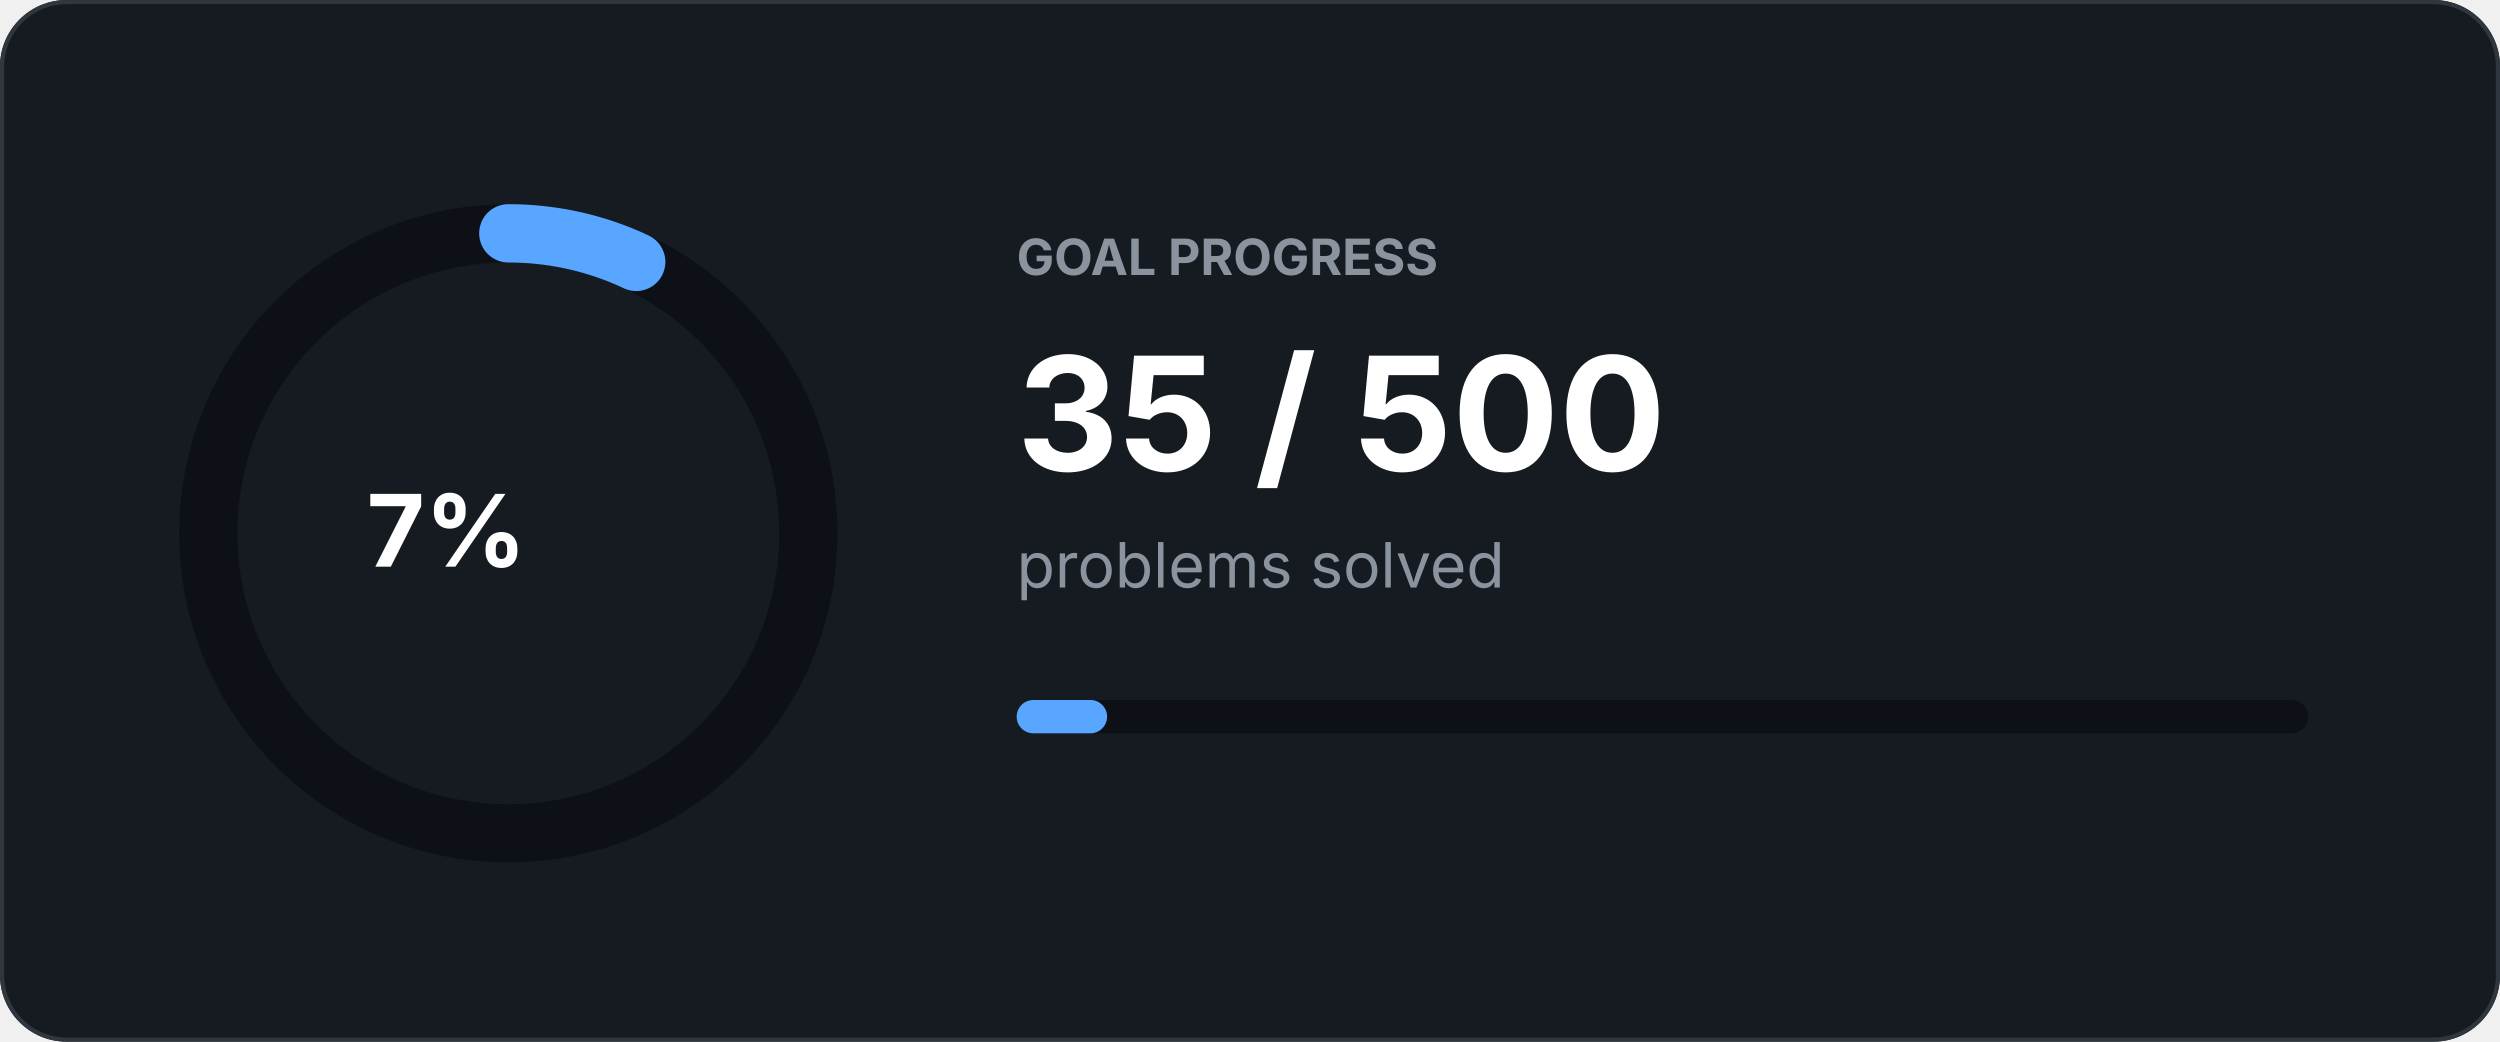
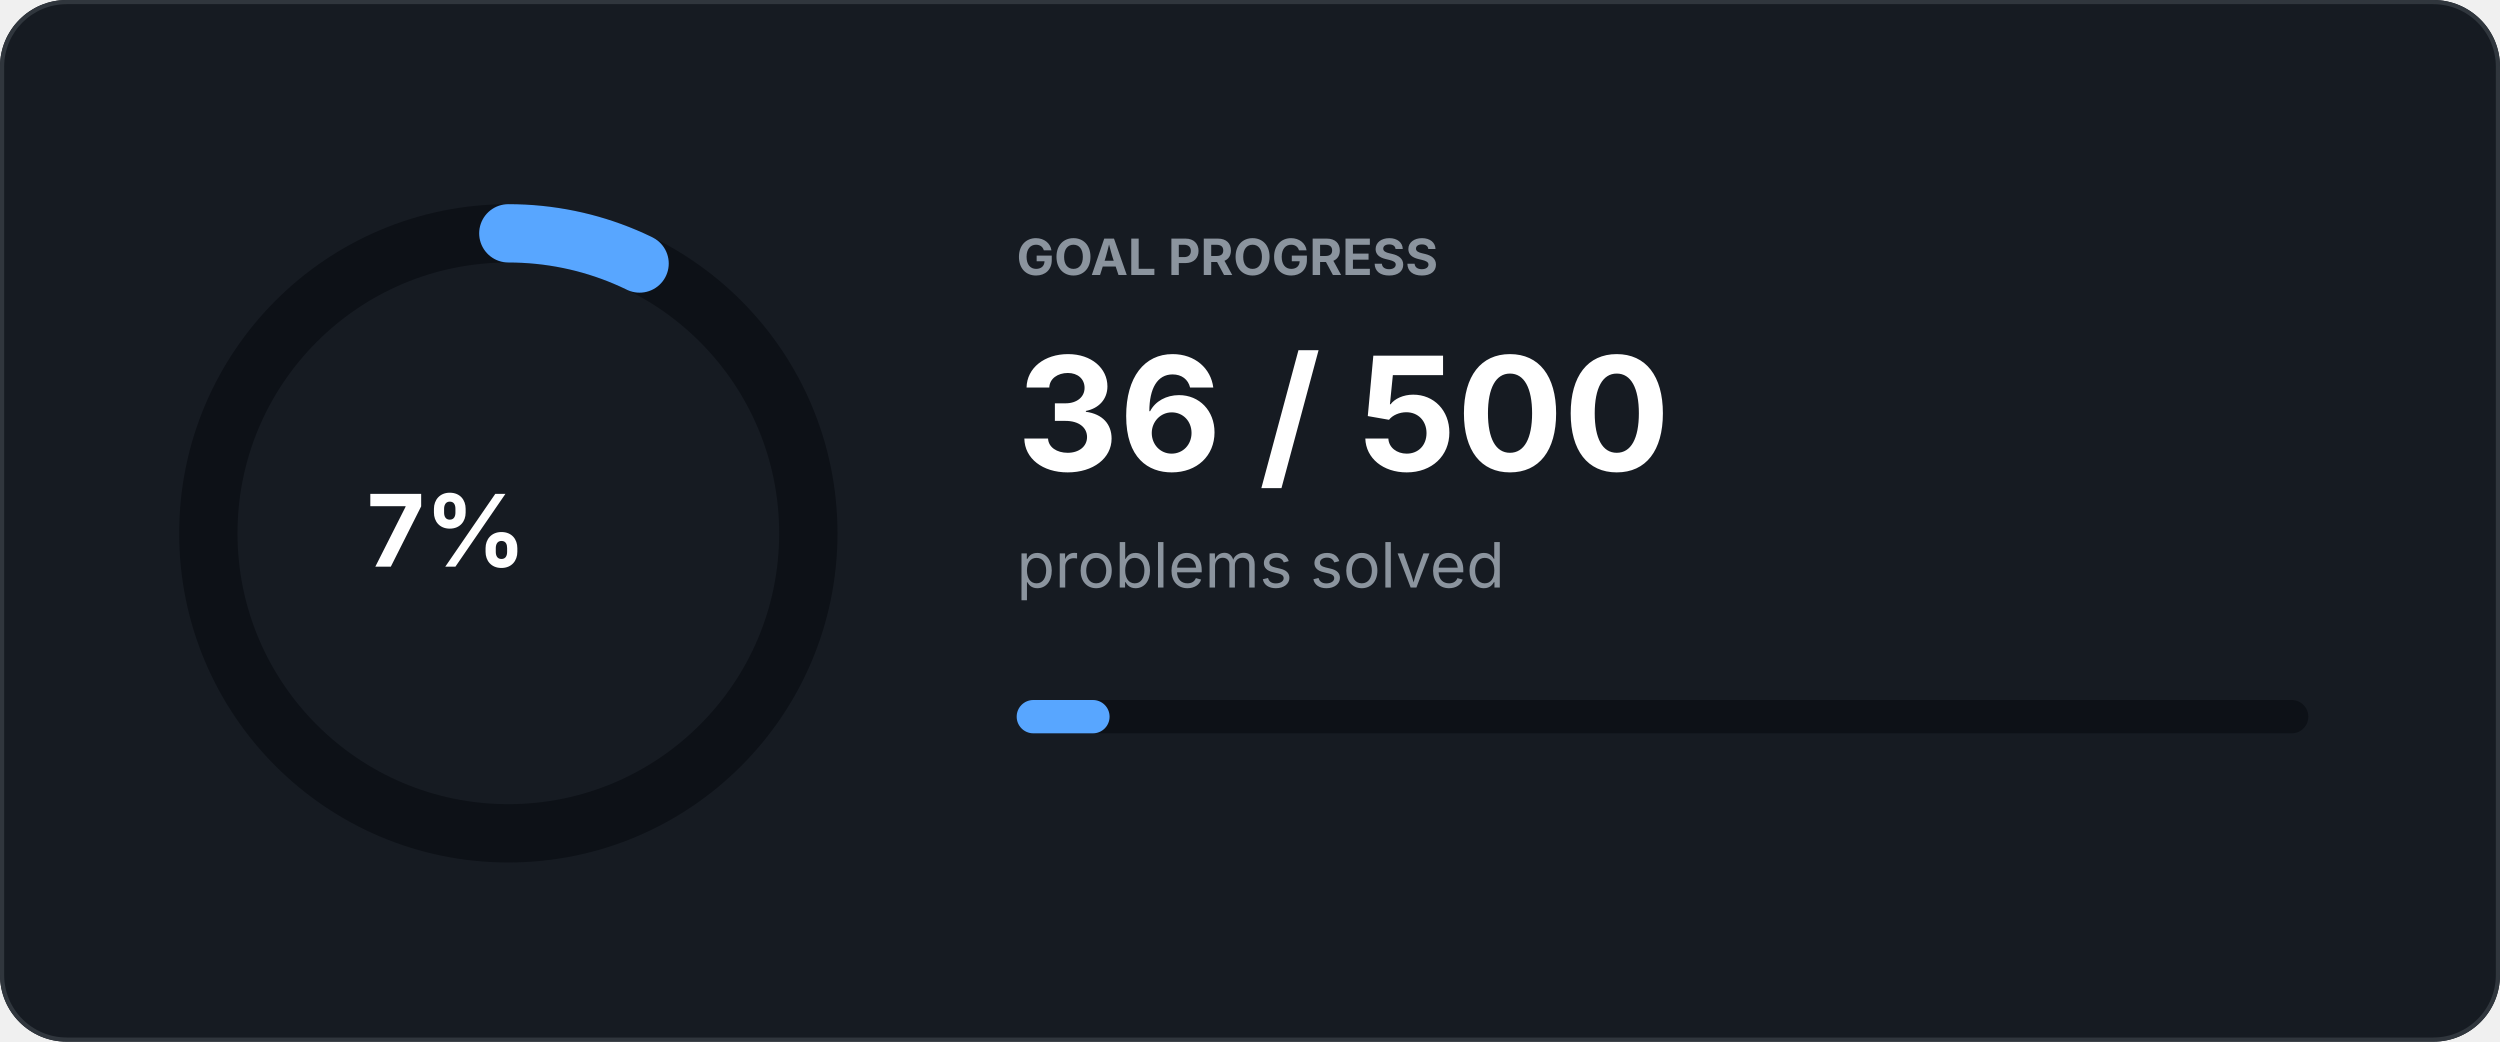
<svg xmlns="http://www.w3.org/2000/svg" width="600" height="250" viewBox="0 0 600 250">
  <rect width="100%" height="100%" rx="16" fill="#161B22" />
  <rect x="0.5" y="0.5" width="599" height="249" rx="15.5" fill="none" stroke="#30363D" />
  <circle cx="122" cy="128" r="72" fill="none" stroke="#0D1117" stroke-width="14" />
-   <circle cx="122" cy="128" r="72" fill="none" stroke="#58A6FF" stroke-width="14" stroke-linecap="round" transform="rotate(-90 122 128)" stroke-dasharray="31.7 452.4" />
+   <circle cx="122" cy="128" r="72" fill="none" stroke="#58A6FF" stroke-width="14" stroke-linecap="round" transform="rotate(-90 122 128)" stroke-dasharray="32.6 452.4" />
  <text x="88" y="136" fill="#FFFFFF" font-family="-apple-system,BlinkMacSystemFont,Segoe UI,sans-serif" font-size="24" font-weight="700">7%</text>
  <text x="244" y="66" fill="#8B949E" font-family="-apple-system,BlinkMacSystemFont,Segoe UI,sans-serif" font-size="12" font-weight="700">GOAL PROGRESS</text>
-   <text x="244" y="113" fill="#FFFFFF" font-family="-apple-system,BlinkMacSystemFont,Segoe UI,sans-serif" font-size="38" font-weight="700">35 / 500</text>
+   <text x="244" y="113" fill="#FFFFFF" font-family="-apple-system,BlinkMacSystemFont,Segoe UI,sans-serif" font-size="38" font-weight="700">36 / 500</text>
  <text x="244" y="141" fill="#8B949E" font-family="-apple-system,BlinkMacSystemFont,Segoe UI,sans-serif" font-size="15" font-weight="400">problems solved</text>
  <rect x="244" y="168" width="310" height="8" rx="4" fill="#0D1117" />
-   <rect x="244" y="168" width="21.7" height="8" rx="4" fill="#58A6FF" />
+   <rect x="244" y="168" width="22.3" height="8" rx="4" fill="#58A6FF" />
</svg>
